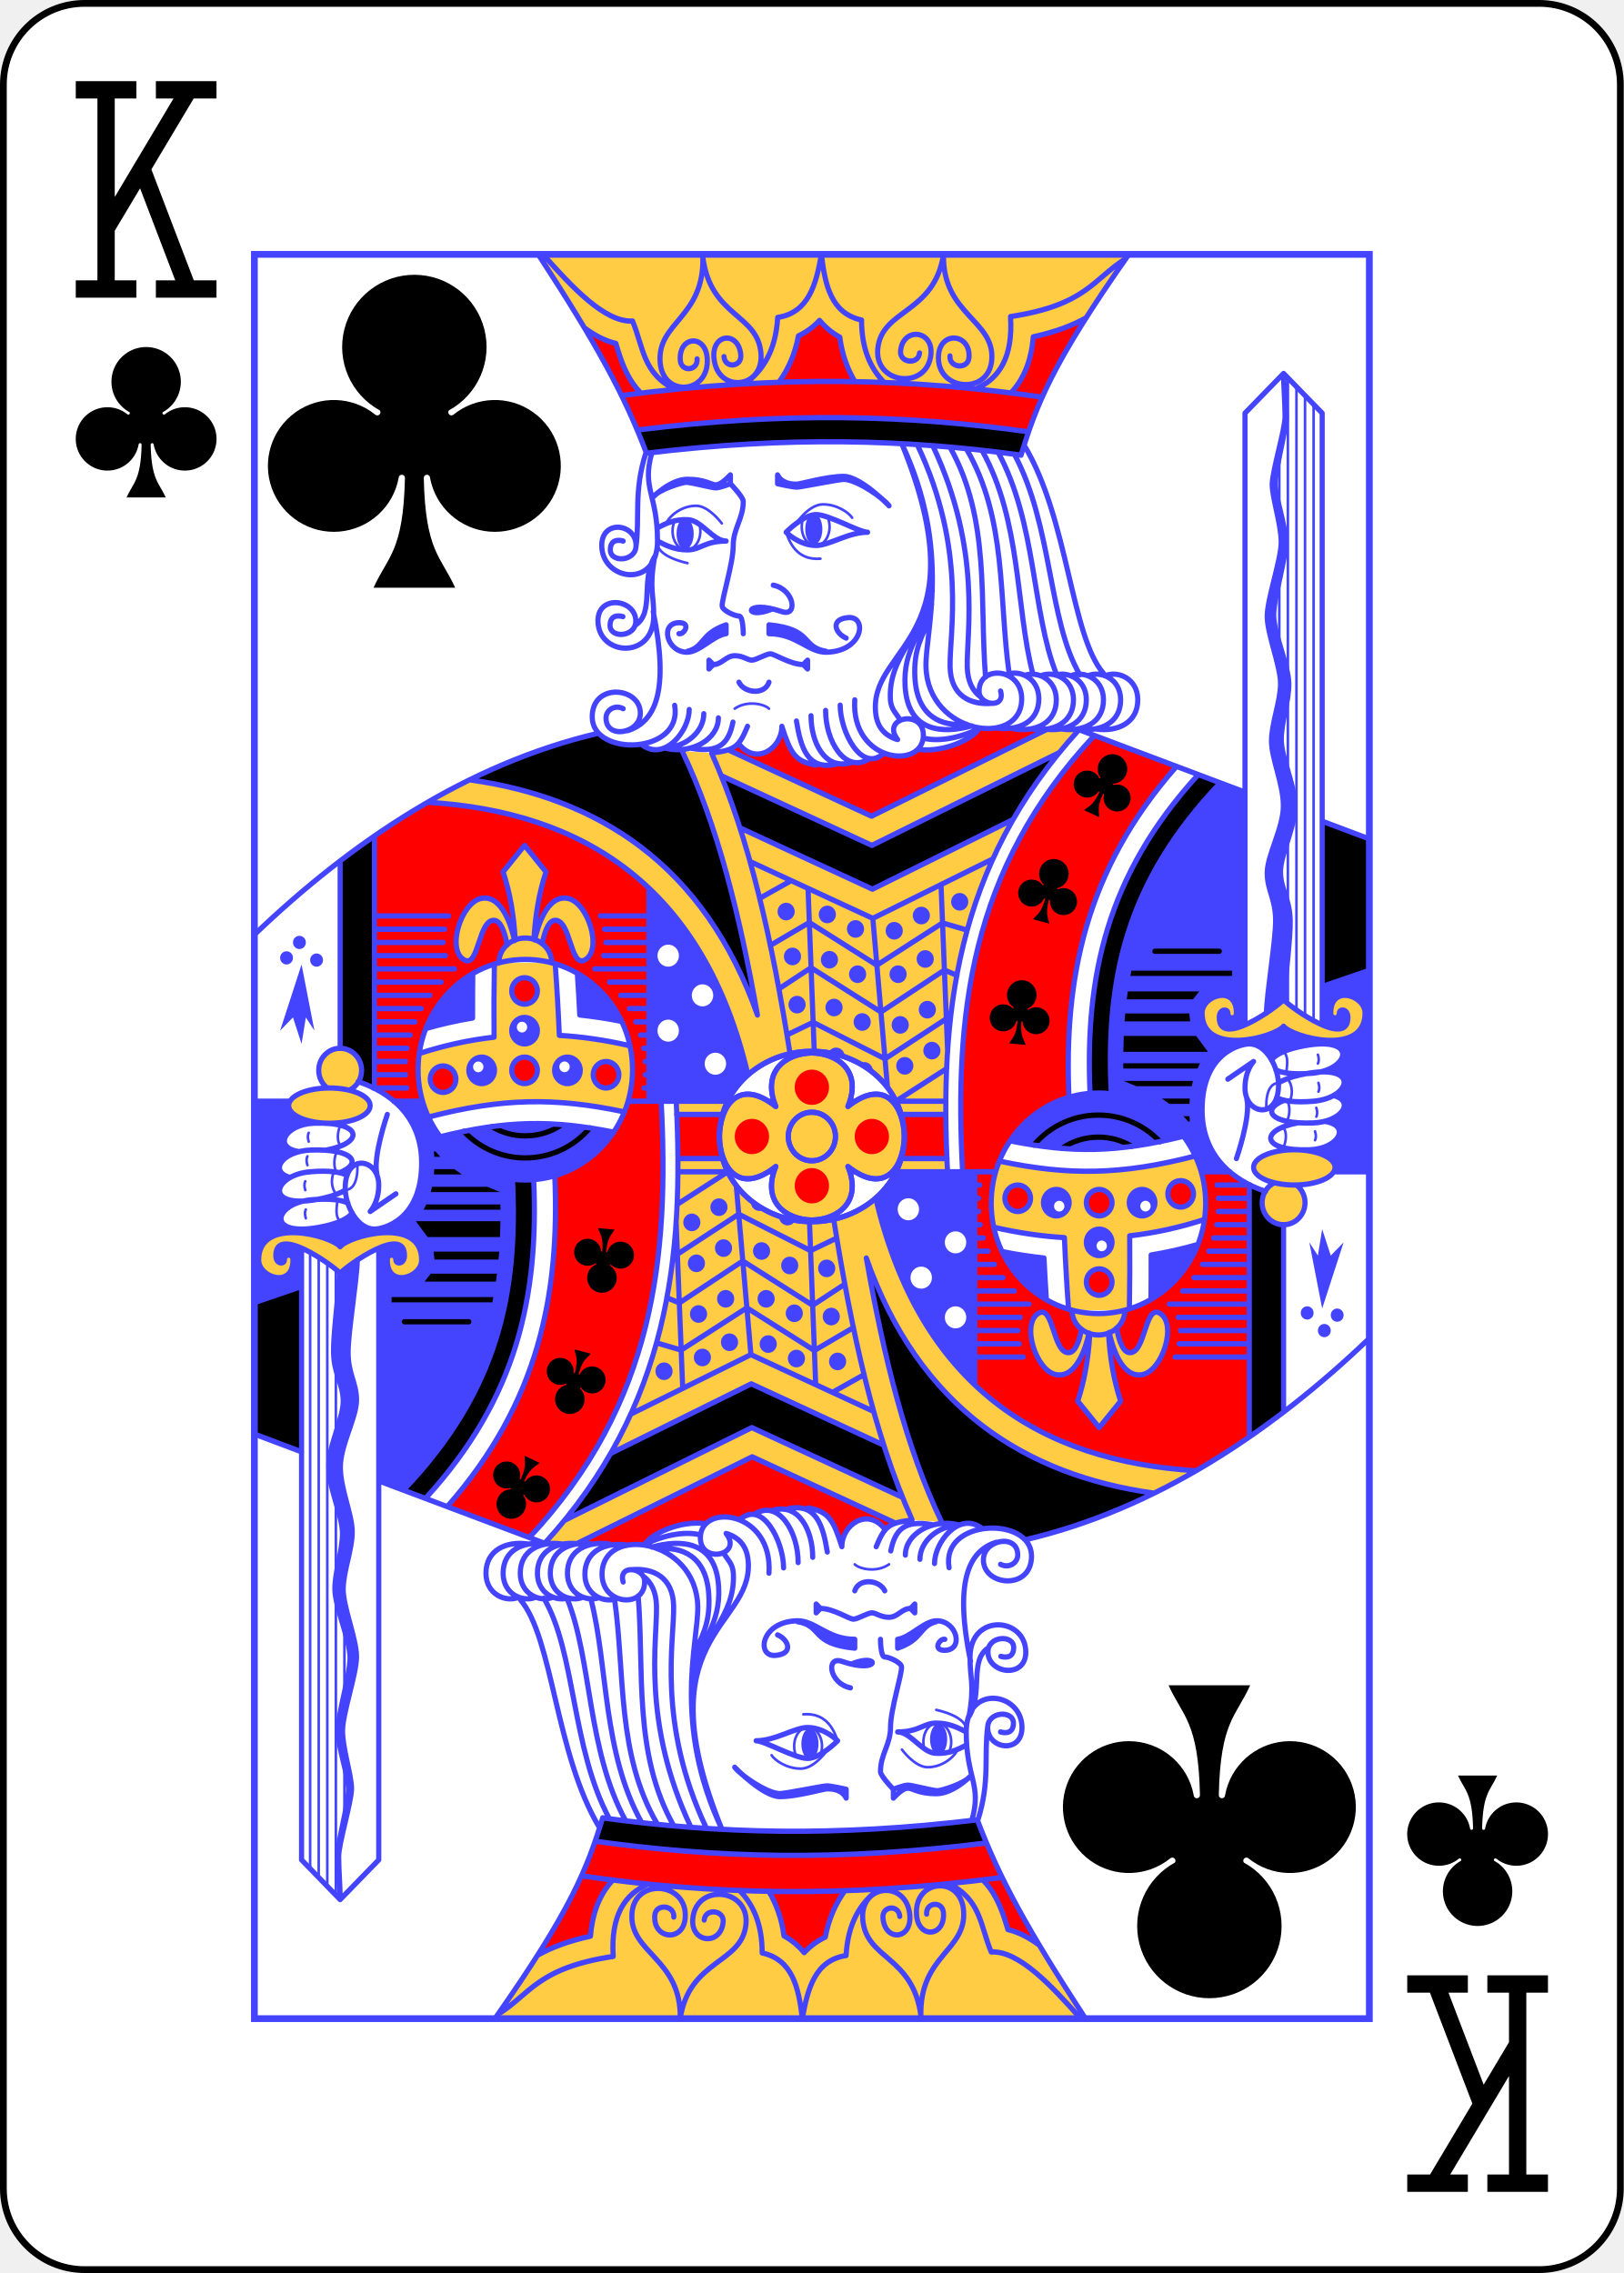
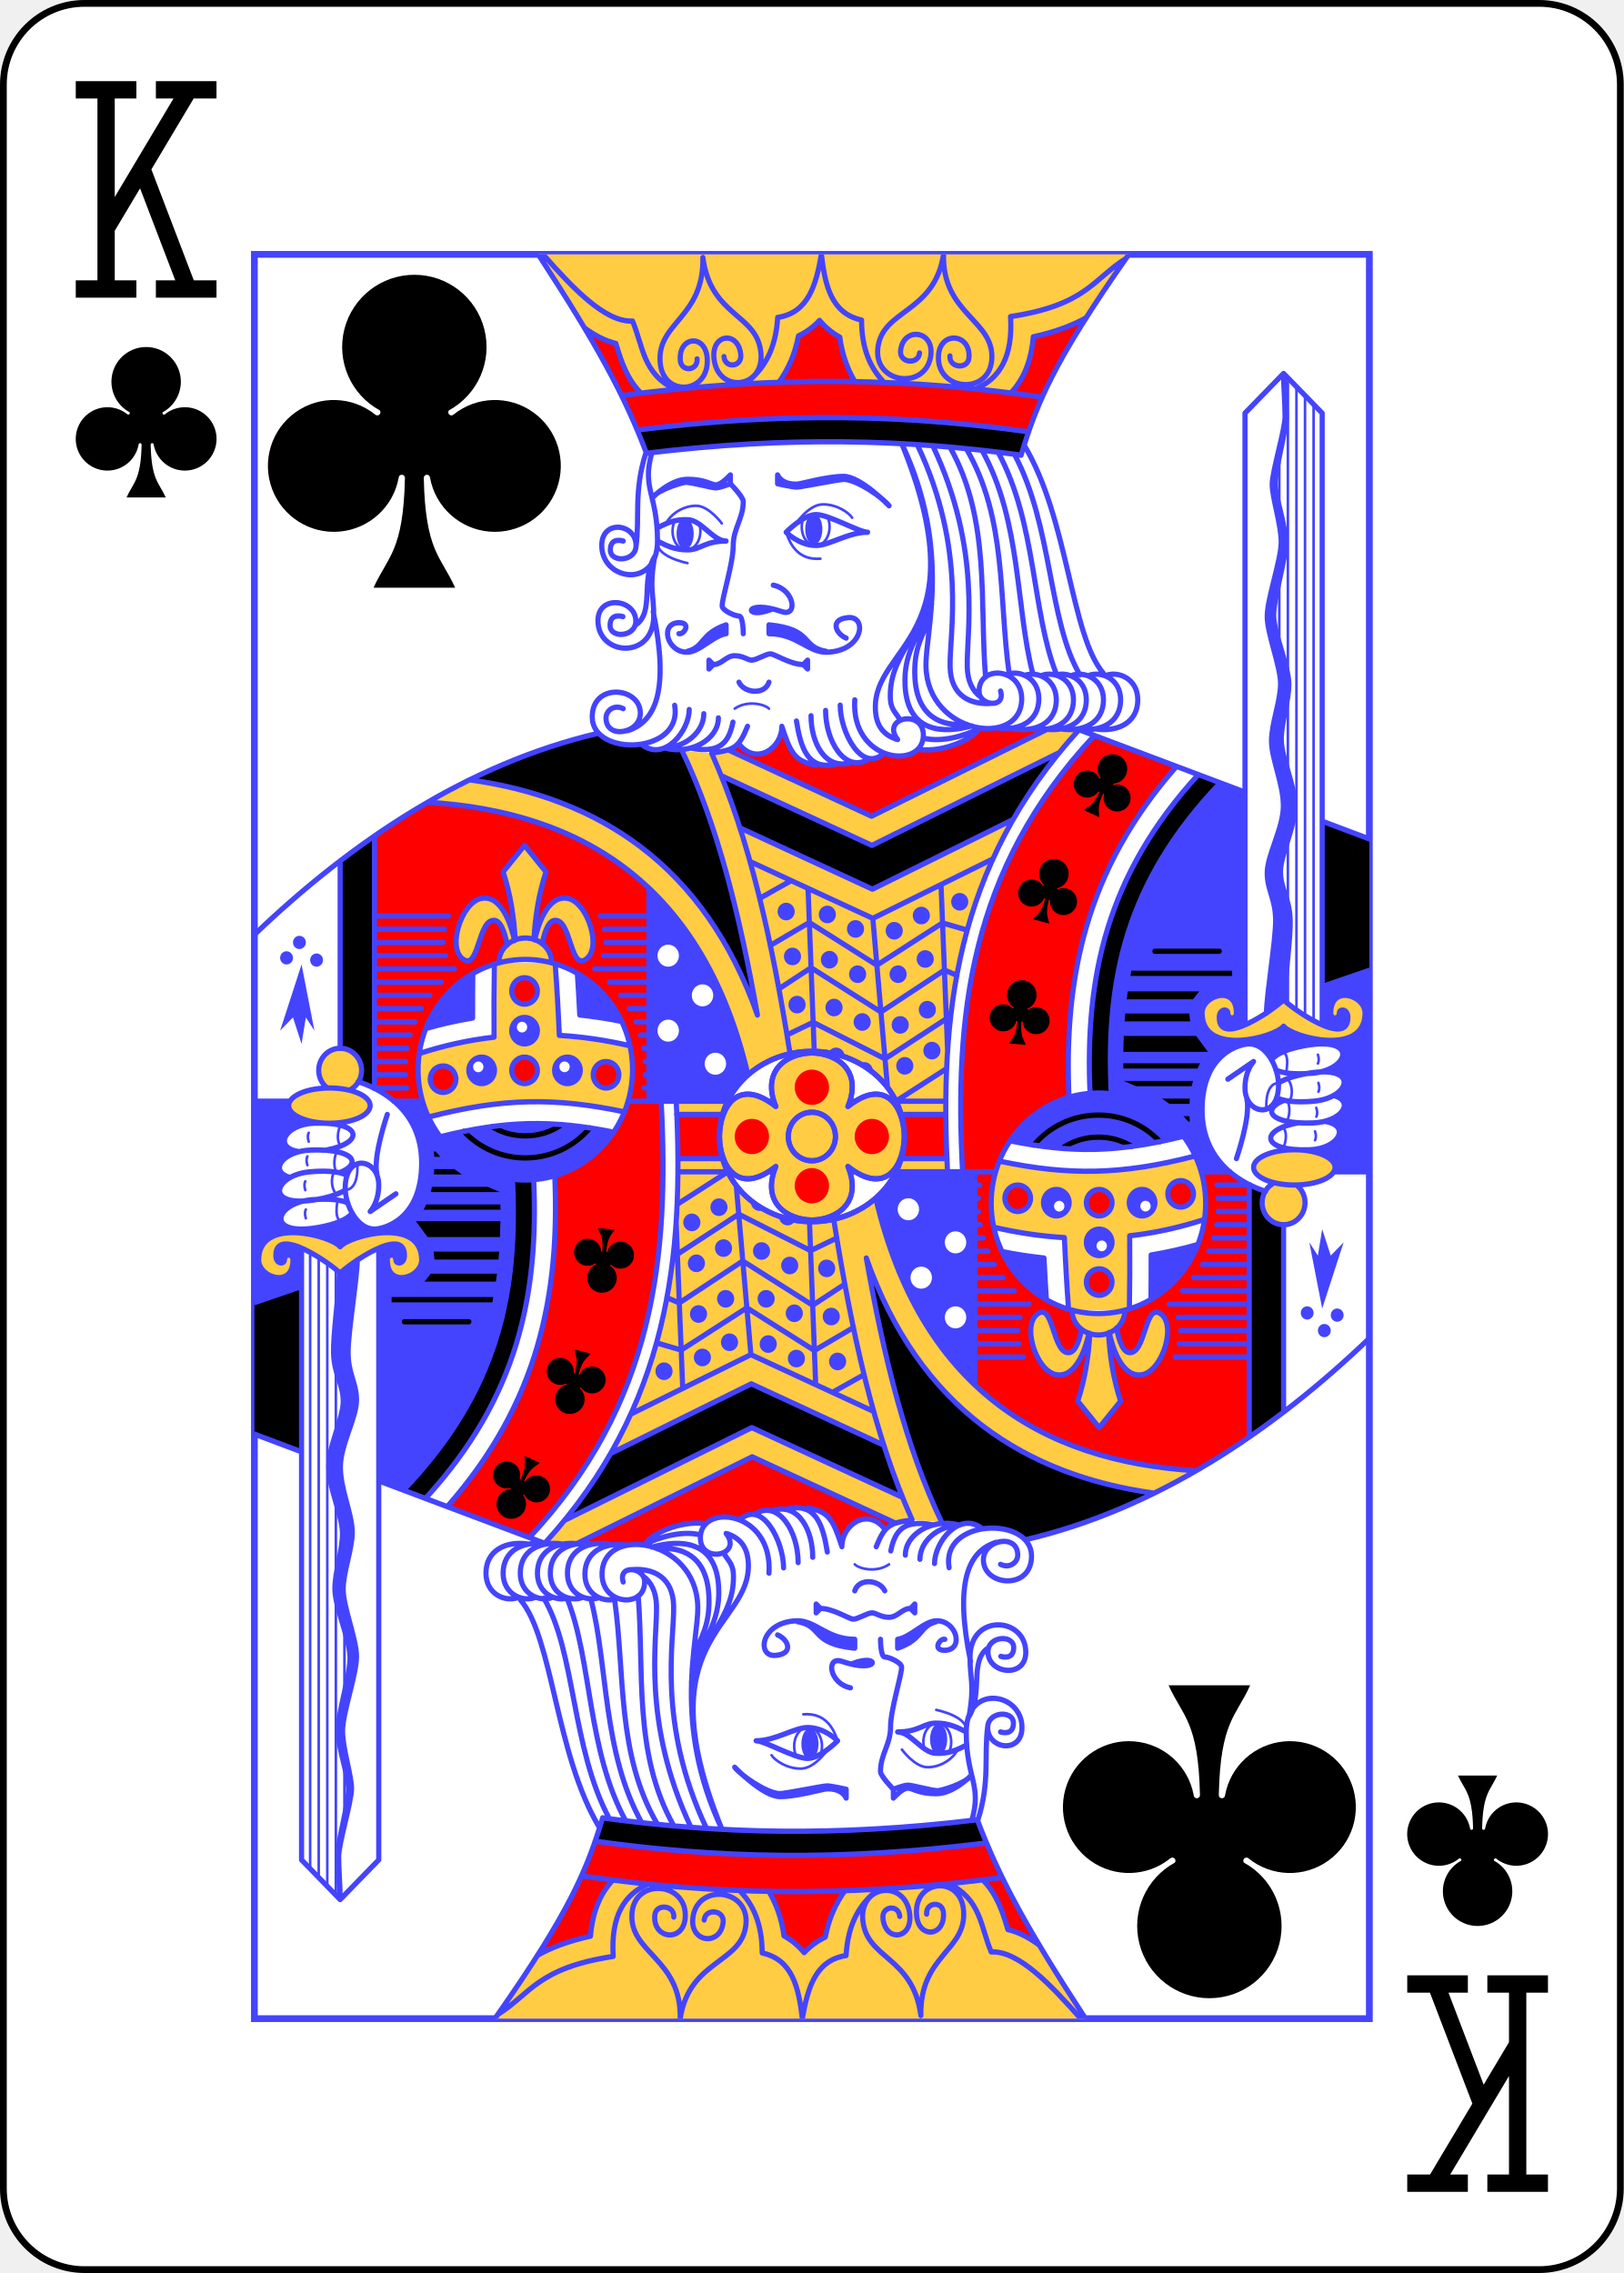
- <svg xmlns="http://www.w3.org/2000/svg" xmlns:xlink="http://www.w3.org/1999/xlink" class="card" face="KC" height="3.5in" preserveAspectRatio="none" viewBox="-120 -168 240 336" width="2.5in">
+ <svg xmlns="http://www.w3.org/2000/svg" xmlns:xlink="http://www.w3.org/1999/xlink" class="card king" face="KC" height="3.5in" preserveAspectRatio="none" viewBox="-120 -168 240 336" width="2.5in">
  <defs>
+     <symbol id="SCK" viewBox="-600 -600 1200 1200" preserveAspectRatio="xMinYMid">
+       <path d="M30 150C35 385 85 400 130 500L-130 500C-85 400 -35 385 -30 150A10 10 0 0 0 -50 150A210 210 0 1 1 -124 -51A10 10 0 0 0 -110 -65A230 230 0 1 1 110 -65A10 10 0 0 0 124 -51A210 210 0 1 1 50 150A10 10 0 0 0 30 150Z" fill="black" />
+     </symbol>
    <symbol id="VCK" viewBox="-500 -500 1000 1000" preserveAspectRatio="xMinYMid">
      <path d="M-285 -460L-85 -460M-185 -460L-185 460M-285 460L-85 460M85 -460L285 -460M185 -440L-170 155M85 460L285 460M185 440L-10 -70" stroke="black" stroke-width="80" stroke-linecap="square" stroke-miterlimit="1.5" fill="none" />
-     </symbol>
-     <symbol id="SCK" viewBox="-600 -600 1200 1200" preserveAspectRatio="xMinYMid">
-       <path d="M30 150C35 385 85 400 130 500L-130 500C-85 400 -35 385 -30 150A10 10 0 0 0 -50 150A210 210 0 1 1 -124 -51A10 10 0 0 0 -110 -65A230 230 0 1 1 110 -65A10 10 0 0 0 124 -51A210 210 0 1 1 50 150A10 10 0 0 0 30 150Z" fill="black" />
    </symbol>
    <symbol id="CK6" preserveAspectRatio="none" viewBox="0 0 1300 2000">
      <path stroke="#44F" stroke-linecap="round" stroke-linejoin="round" stroke-width="3" fill="none" d="M1205,585.225V501.004M1205,664.064V585.225M1205,736.068V664.064M1205,476.729V140M1235,868.537V170M1225,862.945V160M1215,856.566V150M1205,849.232V796.725M1195,230.035V218.912M1195,285.711V230.035M1195,370.186l10e-5,-27.113M1195,440.066V370.186M1200.558,904.105c3.887,4.861 4.604,9.572 2.486,23.824M1205,935c3.887,4.861 6.708,14.032 2.537,24.384M1203.41,958.186c3.887,4.861 4.655,15.264 0.895,23.768M1199.847,989.828c3.887,4.861 3.629,14.443 0.074,22.537M1240,907.258c1.276,3.844 1.458,7.25 0,10M1240.616,939.218c1.276,3.844 1.458,7.25 0,10M1238.152,967.503c1.276,3.844 1.458,7.25 0,10M1236.642,994.179c1.276,3.844 1.458,7.25 0,10M1193.849,939.442C1177.135,940 1180,970 1180,970M480,305c5,-10 19.189,-20 35,-20 15,0 30,20 30,20M630,307.109c0,0 15.591,-23.505 32.587,-23.701 16.869,-0.194 30.733,9.623 34.403,15.199M620,315c5,15 14.811,31.867 40,30M470,325c-3.264,17.638 35,25 35,25M518.899,305.825c0.711,2.408 1.101,5.027 1.101,7.767 0,11.823 -7.264,21.408 -16.225,21.408 -8.961,0 -16.225,-9.585 -16.225,-21.408 0,-4.157 0.898,-8.038 2.453,-11.323M668.26,297.641c1.512,3.253 2.383,7.08 2.383,11.175 0,11.823 -7.264,21.408 -16.225,21.408 -8.961,0 -16.225,-9.585 -16.225,-21.408 0,-3.679 0.703,-7.142 1.943,-10.166M560,515c15,-10 35,-5 40,0" />
      <use xlink:href="#SCK" height="90" width="90" transform="translate(893,859)scale(1,0.972)rotate(5)translate(-45,-45)" />
      <use xlink:href="#SCK" height="90" width="90" transform="translate(927,721)scale(1,0.972)rotate(15)translate(-45,-45)" />
      <use xlink:href="#SCK" height="90" width="90" transform="translate(992,601)scale(1,0.972)rotate(25)translate(-45,-45)" />
    </symbol>
    <symbol id="CK5" preserveAspectRatio="none" viewBox="0 0 1300 2000">
      <path stroke="#44F" stroke-linecap="round" stroke-linejoin="round" stroke-width="6" fill="none" d="M522.899,3.48c9.297,67.907 63.934,63.432 67.753,108.843 3.441,40.921 -51.645,45.49 -54.872,4.551 -2.181,-27.669 29.204,-29.893 31.355,-2.601 1.075,13.646 -18.522,15.272 -19.597,1.625M522.899,3.48C524.357,72.037 469.728,76.624 473.07,122.076c3.011,40.956 58.098,36.388 54.872,-4.551 -2.181,-27.669 -33.506,-24.692 -31.355,2.601 1.075,13.646 20.673,12.021 19.597,-1.625M803.52,0.008c-1.617,68.432 60.021,74.375 56.2,119.751 -3.446,40.92 -65.701,35.012 -62.012,-5.886 2.493,-27.641 37.895,-23.902 35.436,3.364 -1.229,13.633 -23.377,11.53 -22.147,-2.102M803.499,0.01C792.848,67.581 731.196,61.822 726.837,107.146c-3.931,40.874 58.324,46.784 62.012,5.886 2.493,-27.641 -32.977,-30.629 -35.436,-3.364 -1.229,13.633 20.918,15.735 22.147,2.102M881.76,157.364c1.162,-1.191 2.297,-2.424 3.404,-3.7 13.508,-15.578 21.043,-36.194 22.979,-60.173C934.565,87.882 954.374,80.312 970,71.807M840.764,152.609C868.581,141.054 884.669,116.444 881.616,70.528 970.038,57.493 977.856,28.05 1016.116,4.804M384.638,83.186c11.354,8.151 23.456,14.705 36.844,17.809 3.267,10.612 6.91,23.055 14.428,36.765 3.727,6.796 8.659,13.439 14.821,19.612M490.657,153.044C452.771,135.41 453.483,104.497 440.895,75.58 408.942,77.337 370.459,37.367 336.36,-0.2M611.364,145.179c10.925,-14.516 19.051,-32.222 22.987,-52.756 9.534,-4.369 17.877,-10.464 24.628,-17.581 6.334,7.509 14.316,14.094 23.585,19.026 2.55,19.152 8.806,36.11 17.69,50.523M661.111,-4.759348e-7C654.888,34.596 646.015,66.138 610.121,71.521 608.01,108.173 593.554,131.478 571.811,146.878M734.47,145.372C718.002,129.079 707.963,106.586 707.944,74.453 672.417,66.93 665.355,34.91 661.111,-4.759348e-7c0,0 0,0 0,0M1019.418,0.214C930.312,123.368 911.818,170.701 893.877,227.738M331.331,0.603C399.557,102.391 431.379,159.184 457.191,225.525M446.332,199.147c173.564,-21.015 316.127,-17.023 456.431,1.998M457.051,225.432c165.82,-19.487 302.234,-15.745 436.89,2.144M428.129,160.035c187.255,-23.821 340.462,-19.284 490.611,1.877M-0.065,771.262C113.128,665.907 248.106,577.56 401.371,542.796M1155,609.634 959.395,538.071M1300,662.683l-55,-20.122M924.371,538.304 719.572,636.91 552.273,561.626M544.177,590.88 720,670 938.568,564.763M566.03,650.06l154.613,69.575 163.991,-78.958M577.896,688.297l143.174,64.427 140.143,-67.476M647.054,757.407l78.748,48.387 76.561,-47.889M649.065,808.666l81.47,50.197 74.01,-47.519M651.494,870.604l83.774,41.328 71.531,-45.383M800.589,714.438l7.728,189.336M625.965,709.928l-36.854,20.102M647.055,757.407l-45.62,26.06M649.065,808.666l-37.577,23.997M651.494,870.604 620.961,884.876M802.363,757.904l28.806,8.172M806.798,866.548l4.647,2.216M804.545,811.344l14.644,6.01M605.783,960 599.283,960M700.717,960l-6.5,-10e-6M460,960 460,718.461M440.885,924.274a125,125 0 0 1 -125,125 125,125 0 0 1 -125,-125 125,125 0 0 1 125,-125 125,125 0 0 1 125,125v0M961.508,538.871C815.969,693.799 799.004,865.22 808.188,1039.996M825.704,1039.985C816.305,864.718 832.722,697.903 979.428,545.419M949.775,955.531C943.889,822.19 968.125,698.475 1075.097,580.488M999.086,951.68C992.442,822.224 1015.816,711.505 1126.139,599.147M974.32,951.086C968.491,820.681 992.685,704.047 1100.521,589.751M677.5,1000A27.5,27.5 0 0 1 650,1027.5 27.5,27.5 0 0 1 622.5,1000 27.5,27.5 0 0 1 650,972.5 27.5,27.5 0 0 1 677.5,1000v0M692.055,965.938C709.004,925.848 680.221,905.826 650,905.238c-30.221,0.587 -59.004,20.61 -42.055,60.699 -45,-34.547 -65.377,2.234 -65.636,34.062 0.259,31.828 20.636,68.61 65.636,34.062 -16.95,40.089 11.834,60.112 42.055,60.699 30.221,-0.587 59.004,-20.61 42.055,-60.699 45,34.547 65.377,-2.234 65.636,-34.062 -0.259,-31.828 -20.636,-68.61 -65.636,-34.062v0M498.674,562.882c41.321,84.043 67.265,185.872 87.853,299.418C556.316,778.594 509.835,715.502 450.533,671.752 393.438,629.63 325.648,605.784 251.28,595.714M196.201,960H162.654M140,659.363V940M100,687.779V900M1214.918,1054.939A25,25 0 0 1 1225,1075v0a25,25 0 0 1 -25,25 25,25 0 0 1 -25,-25 25,25 0 0 1 14.281,-22.585M1179.074,1062.185C1156.123,1055.045 1105,1032.163 1105,970c0,-65 45,-75 55,-75 20,0 34.105,26.642 34.105,46.642 0,40 -39.105,33.772 -39.105,3.358 0,-20 10,-30 10,-30l-30,20M1260,1035a47.5,20 0 0 1 -47.5,20 47.5,20 0 0 1 -47.5,-20 47.5,20 0 0 1 47.5,-20 47.5,20 0 0 1 47.5,20v0M1193.849,939.442C1199.452,935.884 1208.185,932.532 1220,930v0c70,-15 59.845,26.263 15,30 -21.683,1.807 -36.039,-0.242 -43.223,-4.09M1258.165,953.489c25.294,6.414 10.023,30.033 -24.041,31.153 -50.432,1.659 -60.461,-15.413 -33.333,-25.699M1247.535,982.835c31.398,4.087 17.286,31.032 -17.147,32.231 -56.677,1.973 -59.351,-22.549 -13.184,-30.637M1185.958,913.445c3.48,-5.511 14.34,-11.303 32.413,-15.176v0c70,-15 59.845,26.263 15,30 -20.954,1.746 -35.065,-0.109 -42.474,-3.708M1157.097,957.322C1162.097,977.322 1145,1025 1145,1025M1155,873.428V180l45,-45 45,45v693.428M1105,860c0,-20 40,-32.707 40,0 0,7.453 -10,7.533 -10,0 0,-5 -9.929,-5.124 -10,5 -0.247,34.999 65,-10 75,-20 10,10 75.247,54.999 75,20 -0.071,-10.124 -10,-10 -10,-5 0,7.533 -10,7.453 -10,0 0,-32.707 40,-20 40,0 0,50 -85,27.6 -95,15 -10,12.6 -95,35 -95,-15v0M1200.408,845.624c1.908,-27.812 7.833,-71.455 7.302,-90.895 -0.682,-24.991 -10.74,-33.899 -11.286,-53.891 -0.546,-19.993 17.447,-51.39 16.765,-76.381 -0.682,-24.991 -15.3,-53.223 -15.846,-73.216 -0.546,-19.993 9.326,-45.271 8.781,-65.264 -0.546,-19.993 -17.089,-55.86 -17.634,-75.853 -0.546,-19.993 14.55,-64.526 14.005,-84.519 -0.546,-19.993 -11.856,-50.106 -12.265,-65.1 -0.409,-14.994 13.301,-62.439 12.892,-77.433C1202.711,168.078 1200.447,149.679 1200,135c-0.037,15.315 1.716,33.768 1.716,48.768 0,15 -15,62.053 -15,77.053 0,15 10.484,45.411 10.484,65.411 0,20 -16.305,64.105 -16.305,84.105 0,20 15.558,56.305 15.558,76.305 0,20 -10.558,45 -10.558,65 0,20 13.842,48.621 13.842,73.621 0,25 -18.842,55.895 -18.842,75.895 0,20 9.811,29.179 9.811,54.179 0,23.257 -10.174,80.862 -10.747,104.862M203.405,977.834c85.591,-21.582 147.294,-22.233 227.62,-5.818M279.805,804.715c-0.507,27.74 -0.591,55.303 -0.357,82.688 -30.264,3.329 -59.225,9.709 -87.14,18.529M350.728,804.292c2.057,26.958 3.642,53.992 4.812,81.079 26.316,1.508 53.676,5.313 82.16,11.718M217.225,1000.164c76.071,-18.433 129.859,-19.104 201.299,-5.165M254.644,815.468c-0.216,16.81 -0.265,33.535 -0.23,50.209 -18.617,2.97 -36.774,6.973 -54.477,11.922M428.173,869.543c-16.592,-3.257 -32.855,-5.668 -48.802,-7.302 -0.814,-15.765 -1.727,-31.52 -2.813,-47.256M330,880a15,15 0 0 1 -15,15 15,15 0 0 1 -15,-15 15,15 0 0 1 15,-15 15,15 0 0 1 15,15v0M330,835a15,15 0 0 1 -15,15 15,15 0 0 1 -15,-15 15,15 0 0 1 15,-15 15,15 0 0 1 15,15v0M330,925a15,15 0 0 1 -15,15 15,15 0 0 1 -15,-15 15,15 0 0 1 15,-15 15,15 0 0 1 15,15v0M280,925a15,15 0 0 1 -15,15 15,15 0 0 1 -15,-15 15,15 0 0 1 15,-15 15,15 0 0 1 15,15v0M235,935a15,15 0 0 1 -15,15 15,15 0 0 1 -15,-15 15,15 0 0 1 15,-15 15,15 0 0 1 15,15v0M380,925a15,15 0 0 1 -15,15 15,15 0 0 1 -15,-15 15,15 0 0 1 15,-15 15,15 0 0 1 15,15v0M425,930a15,15 0 0 1 -15,15 15,15 0 0 1 -15,-15 15,15 0 0 1 15,-15 15,15 0 0 1 15,15v0M285.242,803.2a30.653,27.5 0 0 1 -0.01,-0.7 30.653,27.5 0 0 1 30.653,-27.5 30.653,27.5 0 0 1 30.653,27.5v0a30.653,27.5 0 0 1 -0.011,0.741M303.336,777.964C300.167,763.716 289.4,725.933 265,730c-23.937,3.989 -41.639,59.017 -20,70 16.945,8.601 16.09,-46.873 35,-45 9.353,0.926 13.581,21.494 14.691,28.027M304.095,777.143c4.4e-4,0.008 8.8e-4,0.016 10e-4,0.024M325.938,776.554C327.446,750.406 331.614,724.785 340,700l-25,-30 -25,30c8.449,24.971 12.617,50.791 14.095,77.143M325.937,776.57c3e-4,-0.005 6.1e-4,-0.011 9.1e-4,-0.016M335.565,781.59C336.989,773.911 341.253,755.866 350,755c18.91,-1.873 18.055,53.601 35,45 21.639,-10.983 3.937,-66.011 -20,-70 -24.002,-4 -34.812,32.494 -38.175,47.247M177.596,945l-38.541,10e-6M176.176,930 140,930M176.207,915 140,915M178.039,900 140,900M181.582,885l-41.582,10e-6M187.125,870 140,870M194.607,855l-54.607,-2e-5M204.609,840 140,840M217.781,825l-77.781,2e-5M233.264,810l-93.264,-3e-5M222.865,795 140,795M220.217,780l-80.217,2e-5M221.762,765 140,765M226.447,750H140M460,945h-5.826M460,930h-4.406M460,915h-4.436M460,900h-6.271M460,885h-9.812M460,870H444.662M460,855H437.189M460,840h-32.812M460,825l-46.006,10e-6M460,810l-63.174,-10e-6M460,795H407.115M460,780H409.783M460,765H408.238M460,750H403.553M1300,1040h-41.57M1245,830l55,-18.333M865.539,536.833c25.59,3.759 49.271,-7.043 49.106,-33.284 -0.151,-23.912 -23.268,-33.143 -37.899,-27.026M885.893,538.011c25.59,3.759 49.271,-7.043 49.106,-33.284 -0.146,-23.15 -21.819,-32.541 -36.477,-27.564M905.893,538.011c25.59,3.759 49.271,-7.043 49.106,-33.284 -0.151,-23.912 -23.268,-33.143 -37.899,-27.026M920.893,538.011c25.59,3.759 49.271,-7.043 49.106,-33.284 -0.144,-22.841 -21.244,-32.288 -35.886,-27.755M940.893,538.011c25.59,3.759 49.271,-7.043 49.106,-33.284 -0.151,-23.912 -23.268,-33.143 -37.899,-27.026M960.893,538.011c25.59,3.759 49.271,-7.043 49.106,-33.284 -0.151,-23.912 -23.268,-33.143 -37.899,-27.026M980.893,538.011c25.59,3.759 49.271,-7.043 49.106,-33.284 -0.151,-23.912 -23.268,-33.143 -37.899,-27.026M754.939,214.828c58.346,120.263 27.109,213.533 28.095,252.466C785,545 895,560 894.644,503.549 894.424,468.549 845,465 845,495c-0.589,16.604 31.333,20.568 25,0M772.98,215.893c58.234,119.781 37.199,213.163 38.182,251.981 0.82,32.388 23.432,43.343 49.503,41.019M791.001,216.953c57.746,119.272 39.18,212.217 40.16,250.92 0.414,16.365 6.392,27.258 15.569,33.731M811.034,218.617c47.441,81.937 34.363,176.107 41.472,260.645M830.075,220.354C877.756,299.707 867.694,390.717 880.005,475M848.35,222.124c45.916,80.088 39.247,178.279 59.153,252.778M867.13,224.324c44.889,80.253 39.318,181.402 67.873,251.109M886.073,226.539c44.622,81.12 39.369,189.049 76.428,250.118M897.635,216.501C949.209,300.14 951.802,432.027 990,475M774.524,561.152C804.212,565.214 839.251,548.55 845,537.053M755,215C846.368,433.509 720.994,442.801 724.062,515.888 724.908,536.029 735,545 748.285,549.575M779.956,548.381c21.553,5.252 48.56,-2.6 66.067,-11.301M790.445,381.673c-9.302,47.959 -51.778,73.173 -48.878,123.24 0.654,11.282 7.62,16.121 11.394,23.114M789.697,396.481c-10.502,31.11 -33.464,50.383 -31.002,92.875 3.099,53.494 45.332,53.94 77.633,45.163M788.25,411.562c-8.795,19.553 -20.033,35.141 -18.103,68.44 2.595,44.789 31.606,55.442 59.938,52.572M700,505c-4.579,71.226 80,80 80,40 0,-30 -50,-20 -30,5M683,511c0,30 24.833,77.835 51.129,54.581M666,517c0,35 22.575,70.896 49.356,55.678M649,523c0,30 16,62 46.421,53.226M632,529c5,30 13,56 45.453,49.033M615,535c10,30 15,40 39.615,43.97M575,535c-10,23.797 -15.385,26.851 -40,30M558,530.241C553,554.038 542.453,565.526 510,560M541,525.481C541,549.278 510.421,566.959 480,560M507,515.962c0,23.797 -28.117,58.868 -54.413,40.421M490,511.203C500,566.729 395,570 393.916,525.213 392.943,484.997 450,490 450,520c0,23.643 -40.818,30.224 -40,5 0.266,-8.218 10,-15 20,-10M565,555c20,25 50,5 50,-20M524,520.722c0,20.171 -20.534,37.883 -45.319,38.573M463.466,224.87C451.463,265.442 470,272.05 470,325c0,55 -65,45 -65,5 0,-30 40,-25 40,0 0,18.405 -30,20 -30,5 0,-15 15,-10 15,-10M456.513,224.828c-14.602,44.608 -6.856,72.643 -11.642,107.215M429.684,410.692c0,0 -15,-5 -15,10 0,15 30,13.405 30,-5 0,-25 -44.105,-30.411 -44.105,-0.411 0,40 64.421,44.718 65,-5C465.877,384.618 460,380 466.736,342.638 450,370 466.9,406.048 444.105,420.411M465,405c18.917,89.457 2.83,125.099 -30,135M465,275c0,0 20,-20 40,-20 20,0 27.543,6.061 32.537,6.305C543.061,261.576 550,255 555,250v10c0,0 -12.053,4.663 -17.053,4.663 -5,0 -26.044,-5.808 -34.179,-6.305C499.795,258.115 471.543,266.395 465,275M740,285c0,0 -32.906,-33.284 -52.906,-33.284 -20,0 -49.3,8.524 -54.294,8.768C627.276,260.755 615,260 610,250v10c0,0 17.389,3.842 22.389,3.842 5,0 50.166,-9.234 55.936,-8.768C704.21,256.356 733.457,276.395 740,285M555,260c0,0 15,15 15,20 0,20 -11.716,30.411 -11.716,50.411 0,20 -13.284,59.589 -12.874,68.284C545.646,403.689 560,410 565,410c5,0 5,20 5,20M605,375c25,5 28.974,36.325 10,30 -45,-15 -45,10 -12.537,-2.463M530,460v10l5,-5 -5,-5v0M645,460v10l-5,-5 5,-5v0M535,465c10,0 15,-10 25,-10 10,0 15,5 20,5 5,0 16.568,-7.126 21.568,-7.126C606.568,452.874 625,465 640,465M565,485c5.861,12.36 30,15 35,0M470,310c10,-5 20,-10 35.747,-9.179C521.537,301.644 535,325 550,325c-25,0 -30,10 -45,10 -15,0 -25,-5 -35,-10M620,315c0,0 20,-20 35,-20 15,0 50,20 60,20 -22.347,-0.051 -44.764,15 -60,15 -20,0 -35,-15 -35,-15M495,430c5.819,1.439 15,-12.658 0,-12.446 -22.653,0.321 -14.297,33.469 9.464,33.432C519.068,450.963 535,432.099 550,430v-10c-30,10 -25,25 -45,30M690,435c-12.381,-5 -19.673,-21.471 2.428,-23.217C715,410 710,450 667.297,450.986 645.72,451.484 632.317,430 600,430v-10c52.098,5 36.947,25 66.505,30M757.847,1000A107.847,96.548 0 0 1 650,1096.548 107.847,96.548 0 0 1 542.153,1000 107.847,96.548 0 0 1 650,903.452 107.847,96.548 0 0 1 757.847,1000v0M533.149,565.48c44.801,97.376 70.461,213.438 91.431,340.761M721.07,752.725 738.183,944.621M645.539,718.736l7.249,184.842M551.963,960 435.613,960M806.262,960 748.01,960M748.007,959.995l59.21,-37.006M201.986,621.105c182.606,10.658 322.191,96.312 373.563,309.079M754.227,975h51.22M492.499,975h52.346" />
    </symbol>
    <symbol id="CK4" preserveAspectRatio="none" viewBox="0 0 1300 2000">
      <path fill="black" d="M672.932,185.051c-70.695,-0.111 -145.242,4.245 -226.6,14.096l10.719,26.285c165.82,-19.487 302.234,-15.744 436.891,2.145l8.82,-26.432C828.225,191.039 753.053,185.177 672.932,185.051ZM401.371,542.795c-51.871,11.766 -101.648,29.669 -149.643,52.605 73.92,10.384 141.71,34.23 198.805,76.352 59.302,43.75 105.782,106.842 135.994,190.549C565.939,748.755 539.995,646.926 498.674,562.883L425,555ZM938.568,564.764 720,670 544.178,590.879l21.852,59.182 154.613,69.574 163.99,-78.959zm161.953,24.988C992.685,704.048 968.491,820.681 974.32,951.086l24.766,0.594C992.443,822.223 1015.815,711.504 1126.139,599.146ZM1245,642.299v187.727l55,-18.357V662.613ZM139.914,659.406c-13.638,9.143 -39.99,28.348 -39.99,28.348L100,900c13.807,0 25,11.193 25,25 0,4.939 -1.431,9.543 -4.184,13.057 5.064,1.281 12.006,3.796 19.5,7.492L140,940ZM1050,787c-4.057,-0.057 -4.057,6.057 0,6h75c4.057,0.057 4.057,-6.057 0,-6zm-27.457,25 -1.141,6H1140v-6zm-4.174,23.5 -1.242,9h77.267l7.236,-9zm-2.996,25 -0.814,9h76.51l-1.035,-9zm-1.726,25.5 -0.492,18h98.631l-13.719,-18zm-0.602,31 0.133,6h86.402l3.066,-6zm0.447,20 14.803,6h64.621l1.395,-6zm44.559,20 8.865,6h23.383l0.357,-6zm25.17,20 5.519,6h2.035l-0.543,-6zm-725.148,6.648a3,3 0 0 0 -1.604,0.529c-11.457,7.663 -25.357,12.096 -40.584,12.096 -13.727,0 -26.375,-3.605 -37.129,-9.928a3,3 0 1 0 -3.041,5.172c11.669,6.861 25.391,10.756 40.17,10.756 16.394,0 31.485,-4.793 43.92,-13.109a3,3 0 0 0 -1.732,-5.516zm33.119,3.672a3,3 0 0 0 -2.297,1.055c-17.731,20.208 -43.762,32.898 -73.01,32.898 -27.389,0 -51.952,-11.127 -69.527,-29.137a3,3 0 1 0 -4.295,4.189c18.666,19.127 44.806,30.947 73.822,30.947 30.986,0 58.688,-13.479 77.52,-34.941a3,3 0 0 0 -2.213,-5.012z" />
    </symbol>
    <symbol id="CK3" preserveAspectRatio="none" viewBox="0 0 1300 2000">
      <path fill="#44F" d="M1200,135c-0.037,15.315 1.717,33.768 1.717,48.768 0,15 -15,62.053 -15,77.053 0,15 10.484,45.412 10.484,65.412 0,20 -16.307,64.104 -16.307,84.104 0,20 15.559,56.307 15.559,76.307 0,20 -10.559,45 -10.559,65 0,20 13.842,48.621 13.842,73.621 0,25 -18.842,55.895 -18.842,75.895 0,20 9.812,29.178 9.812,54.178 0,23.257 -10.175,80.864 -10.748,104.863l20.449,-14.576c1.908,-27.812 7.832,-71.454 7.301,-90.895 -0.682,-24.991 -10.739,-33.898 -11.285,-53.891 -0.546,-19.993 17.448,-51.39 16.766,-76.381 -0.682,-24.991 -15.302,-53.224 -15.848,-73.217 -0.546,-19.993 9.327,-45.271 8.781,-65.264 -0.546,-19.993 -17.089,-55.859 -17.635,-75.852 -0.546,-19.993 14.552,-64.527 14.006,-84.52 -0.546,-19.993 -11.856,-50.105 -12.266,-65.1 -0.409,-14.994 13.302,-62.439 12.893,-77.434C1202.712,168.078 1200.447,149.679 1200,135ZM652.26,294.029a10,17.5 0 0 0 -10,17.5 10,17.5 0 0 0 10,17.5 10,17.5 0 0 0 10,-17.5 10,17.5 0 0 0 -10,-17.5zm-150.045,5.174a10,17.5 0 0 0 -10,17.5 10,17.5 0 0 0 10,17.5 10,17.5 0 0 0 10,-17.5 10,17.5 0 0 0 -10,-17.5zM550,420c-30,10 -25,25 -45,30l-0.535,0.986C519.068,450.964 535,432.099 550,430Zm50,0v10c32.317,0 45.721,21.485 67.297,20.986L666.506,450C636.948,445 652.098,425 600,420Zm526,179.061c-110.185,112.444 -133.558,223.164 -127.121,352.562 49.771,5.739 90.761,41.014 104.746,88.152l33.434,0.154C1119.776,1025.488 1105,1003.421 1105,970c0,-65 45,-75 55,-75 10.714,0 19.736,7.646 25.881,18.133 3.557,-5.198 14.418,-10.991 32.49,-14.863 66.707,-14.294 60.623,22.506 20.529,29.049 36.973,-3.507 38.855,15.323 19.521,26.08 21.321,5.563 13.378,23.555 -10.729,29.428 31.239,4.095 17.127,31.041 -17.062,32.982 17.353,3.768 29.369,10.889 29.369,19.191 0,1.834 -0.586,3.61 -1.627,5.148L1300,1040.029V662.668l-55,-20.164 -0.103,230.912c16.051,6.826 30.219,7.928 30.104,-8.416 -0.071,-10.124 -10,-10 -10,-5 0,7.533 -10,7.453 -10,0 0,-32.707 40,-20 40,0 0,50 -85,27.6 -95,15 -4.206,5.299 -21.68,12.325 -40.516,14.977 -0.269,0.038 -0.539,0.075 -0.809,0.111 -1.133,0.152 -2.269,0.292 -3.408,0.41C1130.54,893.06 1105,887.407 1105,860c0,-20 40,-32.707 40,0 0,7.453 -10,7.533 -10,0 0,-5 -9.929,-5.124 -10,5 -0.114,16.128 13.68,15.268 29.783,8.551L1155,609.209Zm112.9,328.258c-1.969,0.187 -4.011,0.42 -6.182,0.738 2.14,-0.166 4.202,-0.415 6.182,-0.738zM460.174,718.588 459.896,960 550.65,960.072 575.322,929.25C552.679,836.103 513.073,767.382 460.174,718.588Zm362.207,5.328a10,10 0 0 0 -10,10 10,10 0 0 0 10,10 10,10 0 0 0 10,-10 10,10 0 0 0 -10,-10zM620,735a10,10 0 0 0 -10,10 10,10 0 0 0 10,10 10,10 0 0 0 10,-10 10,10 0 0 0 -10,-10zm48.029,3.283a10,10 0 0 0 -10,10 10,10 0 0 0 10,10 10,10 0 0 0 10,-10 10,10 0 0 0 -10,-10zm109.605,1.232a10,10 0 0 0 -10,10 10,10 0 0 0 10,10 10,10 0 0 0 10,-10 10,10 0 0 0 -10,-10zm-76.764,15.189a10,10 0 0 0 -10,10 10,10 0 0 0 10,10 10,10 0 0 0 10,-10 10,10 0 0 0 -10,-10zm45.154,2.053a10,10 0 0 0 -10,10 10,10 0 0 0 10,10 10,10 0 0 0 10,-10 10,10 0 0 0 -10,-10zM52.5,772.5a7.5,7.5 0 0 0 -7.5,7.5 7.5,7.5 0 0 0 7.5,7.5 7.5,7.5 0 0 0 7.5,-7.5 7.5,7.5 0 0 0 -7.5,-7.5zm430,10c6.904,0 12.5,5.596 12.5,12.5 0,6.904 -5.596,12.5 -12.5,12.5 -6.904,0 -12.5,-5.596 -12.5,-12.5 0,-6.904 5.596,-12.5 12.5,-12.5zm144.889,3.402a10,10 0 0 0 -10,10 10,10 0 0 0 10,10 10,10 0 0 0 10,-10 10,10 0 0 0 -10,-10zm154.762,2.875a10,10 0 0 0 -10,10 10,10 0 0 0 10,10 10,10 0 0 0 10,-10 10,10 0 0 0 -10,-10zm-111.658,0.82a10,10 0 0 0 -10,10 10,10 0 0 0 10,10 10,10 0 0 0 10,-10 10,10 0 0 0 -10,-10zM37.5,790a7.5,7.5 0 0 0 -7.5,7.5 7.5,7.5 0 0 0 7.5,7.5 7.5,7.5 0 0 0 7.5,-7.5 7.5,7.5 0 0 0 -7.5,-7.5zm35,2.5A7.5,7.5 0 0 0 65,800 7.5,7.5 0 0 0 72.5,807.5 7.5,7.5 0 0 0 80,800 7.5,7.5 0 0 0 72.5,792.5ZM55,805l-25,75 15,-15 10,30 5,-30 10,15zm648.334,1.018a10,10 0 0 0 -10,10 10,10 0 0 0 10,10 10,10 0 0 0 10,-10 10,10 0 0 0 -10,-10zm47.207,0a10,10 0 0 0 -10,10 10,10 0 0 0 10,10 10,10 0 0 0 10,-10 10,10 0 0 0 -10,-10zm-373.895,9.004c0.997,15.698 1.91,31.454 2.725,47.219 15.947,1.634 32.21,4.046 48.732,7.035 -11.308,-23.03 -29.273,-41.879 -51.457,-54.254zM254.529,815.438c-24.402,13.713 -43.634,35.351 -54.459,61.779 17.57,-4.566 35.727,-8.569 54.344,-11.539 -0.036,-16.674 0.013,-33.4 0.115,-50.24zM522.5,827.5c6.904,0 12.5,5.596 12.5,12.5 0,6.904 -5.596,12.5 -12.5,12.5 -6.904,0 -12.5,-5.596 -12.5,-12.5 0,-6.904 5.596,-12.5 12.5,-12.5zm110.227,13a10,10 0 0 0 -10,10 10,10 0 0 0 10,10 10,10 0 0 0 10,-10 10,10 0 0 0 -10,-10zm43.104,3.285a10,10 0 0 0 -10,10 10,10 0 0 0 10,10 10,10 0 0 0 10,-10 10,10 0 0 0 -10,-10zm108.783,2.463a10,10 0 0 0 -10,10 10,10 0 0 0 10,10 10,10 0 0 0 10,-10 10,10 0 0 0 -10,-10zm-75.943,13.957a10,10 0 0 0 -10,10 10,10 0 0 0 10,10 10,10 0 0 0 10,-10 10,10 0 0 0 -10,-10zm44.336,3.285a10,10 0 0 0 -10,10 10,10 0 0 0 10,10 10,10 0 0 0 10,-10 10,10 0 0 0 -10,-10zM315,865a15,15 0 0 0 -15,15 15,15 0 0 0 15,15 15,15 0 0 0 15,-15 15,15 0 0 0 -15,-15zm167.5,2.5c6.904,0 12.5,5.596 12.5,12.5 0,6.904 -5.596,12.5 -12.5,12.5 -6.904,0 -12.5,-5.596 -12.5,-12.5 0,-6.904 5.596,-12.5 12.5,-12.5zm-170.459,2.441a6.026,6.074 0 0 1 6.027,6.074 6.026,6.074 0 0 1 -6.027,6.074 6.026,6.074 0 0 1 -6.025,-6.074 6.026,6.074 0 0 1 6.025,-6.074zm477.91,22.693a10,10 0 0 0 -10,10 10,10 0 0 0 10,10 10,10 0 0 0 10,-10 10,10 0 0 0 -10,-10zm-111.658,6.568a10,10 0 0 0 -9.105,5.867l19.084,4.783a10,10 0 0 0 0.021,-0.65 10,10 0 0 0 -10,-10zM537.5,905c6.904,0 12.5,5.596 12.5,12.5 0,6.904 -5.596,12.5 -12.5,12.5 -6.904,0 -12.5,-5.596 -12.5,-12.5 0,-6.904 5.596,-12.5 12.5,-12.5zm220.842,4.877a10,10 0 0 0 -10,10 10,10 0 0 0 10,10 10,10 0 0 0 10,-10 10,10 0 0 0 -10,-10zM265,910a15,15 0 0 0 -15,15 15,15 0 0 0 15,15 15,15 0 0 0 15,-15 15,15 0 0 0 -15,-15zm100,0a15,15 0 0 0 -15,15 15,15 0 0 0 15,15 15,15 0 0 0 15,-15 15,15 0 0 0 -15,-15zm-3.393,4.941a6.026,6.074 0 0 1 6.025,6.074 6.026,6.074 0 0 1 -6.025,6.074 6.026,6.074 0 0 1 -6.027,-6.074 6.026,6.074 0 0 1 6.027,-6.074zM261.025,915a6.026,6.074 0 0 1 6.027,6.074 6.026,6.074 0 0 1 -6.027,6.074A6.026,6.074 0 0 1 255,921.074 6.026,6.074 0 0 1 261.025,915Zm450.107,0.623a10,10 0 0 0 -5.623,1.732l15.465,10.043a10,10 0 0 0 0.158,-1.775 10,10 0 0 0 -10,-10zm-385.545,69.748c-33.881,0.246 -68.068,5.053 -108.615,14.904 22.599,29.839 58.518,48.998 98.912,48.998 42.75,0 80.488,-21.459 102.834,-54.234 -33.579,-6.552 -63.236,-9.885 -93.131,-9.668z" />
    </symbol>
    <symbol id="CK2" preserveAspectRatio="none" viewBox="0 0 1300 2000">
      <path fill="red" d="M330,835a15,15 0 0 1 -15,15 15,15 0 0 1 -15,-15 15,15 0 0 1 15,-15 15,15 0 0 1 15,15zM330,925a15,15 0 0 1 -15,15 15,15 0 0 1 -15,-15 15,15 0 0 1 15,-15 15,15 0 0 1 15,15zM235,935a15,15 0 0 1 -15,15 15,15 0 0 1 -15,-15 15,15 0 0 1 15,-15 15,15 0 0 1 15,15zM425,930a15,15 0 0 1 -15,15 15,15 0 0 1 -15,-15 15,15 0 0 1 15,-15 15,15 0 0 1 15,15zM139.82,945.306c7.62,3.718 15.839,8.658 23.19,14.922l33.176,-0.048c-3.453,-11.245 -5.302,-23.36 -5.302,-35.905 10e-6,-58.338 39.964,-107.342 94.008,-121.128l0.349,0.054c-0.007,-0.233 -0.01,-0.466 -0.01,-0.7 0,-7.817 3.635,-14.872 9.465,-19.676C293.581,776.494 289.353,755.926 280,755c-18.91,-1.873 -18.055,53.601 -35,45 -21.639,-10.983 -3.937,-66.011 20,-70 24.4,-4.067 35.167,33.716 38.336,47.964l0.759,-0.82C302.617,750.791 298.449,724.971 290,700l25,-30 25,30c-8.386,24.785 -12.554,50.406 -14.062,76.554l0.887,0.693C330.188,762.494 340.998,726 365,730c23.937,3.989 41.639,59.017 20,70 -16.945,8.601 -16.09,-46.873 -35,-45 -8.747,0.866 -13.011,18.911 -14.708,26.302 6.749,4.751 11.246,12.504 11.246,21.198 0,0 -0.004,0.494 0.335,0.738 54.217,13.902 94.012,62.822 94.012,121.037 0,12.296 -1.775,24.177 -5.178,35.564l24.588,0.162 -0.034,-241.332c-67.099,-62.058 -155.93,-91.59 -258.1,-97.65 -21.19,11.91 -42.063,24.819 -62.295,38.421L140,940ZM600.074,1000a20,20 0 0 1 -20,20 20,20 0 0 1 -20,-20 20,20 0 0 1 20,-20 20,20 0 0 1 20,20zM670,944.171a20,20 0 0 1 -20,20 20,20 0 0 1 -20,-20 20,20 0 0 1 20,-20 20,20 0 0 1 20,20zM492.279,974.457c0.903,16.641 1.104,34.162 1.149,50.803l53.451,-0.341c-3.026,-7.745 -4.501,-16.506 -4.569,-24.919 0.07,-8.615 1.614,-17.593 4.745,-25.429M949.495,955.597c-40.89,11.85 -72.976,43.679 -85.452,84.269l-38.424,0.127c-9.314,-175.274 7.103,-342.09 153.56,-494.674l95.939,35.134C968.125,698.475 943.889,822.19 949.495,955.597ZM869.189,535.838l55.182,2.466 -204.799,98.606 -167.212,-75.257c4.803,-1.49 8.364,-3.585 12.055,-6.76C585,580 615,560 615,535c10,30 15,40 39.615,43.97 28.317,-1.168 56.271,-2.887 77.742,-14.417 16.018,6.956 33.704,5.118 42.247,-4.035 29.608,4.696 64.647,-11.968 69.861,-23.703 8.364,1.277 17.089,1.043 24.724,-0.977zM385.068,83.802c10.924,7.535 23.026,14.089 36.414,17.193 3.267,10.612 6.91,23.055 14.428,36.765 3.727,6.796 8.659,13.439 14.083,19.651 56.069,-6.631 109.767,-10.662 161.315,-12.313 10.983,-14.435 19.109,-32.141 23.045,-52.675 9.534,-4.369 17.877,-10.464 24.628,-17.581 6.334,7.509 14.316,14.094 23.585,19.026 2.55,19.152 8.806,36.11 17.092,50.458 62.52,0.996 122.871,5.51 182.229,12.897 1.037,-1.05 2.172,-2.283 3.279,-3.56 13.508,-15.578 21.043,-36.194 22.979,-60.173 26.421,-5.609 46.231,-13.179 61.298,-20.946C932.027,129.866 915.355,165.636 902.969,200.448 762.459,182.124 619.895,178.132 445.947,198.207 430.242,162.076 411.849,127.382 385.068,83.802Z" />
    </symbol>
    <symbol id="CK1" preserveAspectRatio="none" viewBox="0 0 1300 2000">
      <path fill="#FC4" d="M315.885,799.273c-12.562,0 -24.692,1.853 -36.105,5.371 -0.482,27.81 -0.564,55.373 -0.33,82.758 -30.264,3.329 -59.226,9.711 -87.205,18.668 -0.918,6.037 -1.359,12.068 -1.359,18.203 0,19.372 4.407,37.715 12.396,53.82 85.715,-21.842 147.417,-22.492 227.926,-6.012 6.301,-14.68 9.678,-30.85 9.678,-47.809 0,-9.419 -1.041,-18.594 -3.1,-27.301 -28.568,-6.289 -55.929,-10.094 -82.244,-11.602 -1.17,-27.087 -2.756,-54.122 -4.695,-81.094 -11.011,-3.262 -22.783,-5.004 -34.961,-5.004zM315,865a15,15 0 0 1 15,15 15,15 0 0 1 -15,15 15,15 0 0 1 -15,-15 15,15 0 0 1 15,-15zm-50,45a15,15 0 0 1 15,15 15,15 0 0 1 -15,15 15,15 0 0 1 -15,-15 15,15 0 0 1 15,-15zm100,0a15,15 0 0 1 15,15 15,15 0 0 1 -15,15 15,15 0 0 1 -15,-15 15,15 0 0 1 15,-15zM285.242,803.2a30.653,27.5 0 0 1 -0.01,-0.7 30.653,27.5 0 0 1 30.653,-27.5 30.653,27.5 0 0 1 30.653,27.5v0a30.653,27.5 0 0 1 -0.011,0.741M303.336,777.964C300.167,763.716 289.4,725.933 265,730c-23.937,3.989 -41.639,59.017 -20,70 16.945,8.601 16.09,-46.873 35,-45 9.353,0.926 13.581,21.494 14.691,28.027M325.938,776.554C327.446,750.406 331.614,724.785 340,700l-25,-30 -25,30c8.449,24.971 12.617,50.791 14.095,77.143M335.565,781.59C336.989,773.911 341.253,755.866 350,755c18.91,-1.873 18.055,53.601 35,45 21.639,-10.983 3.937,-66.011 -20,-70 -24.002,-4 -34.812,32.494 -38.175,47.247M692.055,965.938C709.004,925.848 680.221,905.826 650,905.238c-30.221,0.587 -59.004,20.61 -42.055,60.699 -45,-34.547 -65.377,2.234 -65.636,34.062 0.259,31.828 20.636,68.61 65.636,34.062 -16.95,40.089 11.834,60.112 42.055,60.699 30.221,-0.587 59.004,-20.61 42.055,-60.699 45,34.547 65.377,-2.234 65.636,-34.062 -0.259,-31.828 -20.636,-68.61 -65.636,-34.062zM625.332,910.537c-1.29,-7.872 -2.6,-15.699 -3.928,-23.484 1.33,7.788 2.648,15.604 3.941,23.479zm124.392,49.792 56.495,-0.442c0.754,-109.529 18.217,-216.805 78.238,-318.928L720.643,719.635 566.141,650.158c-9.748,-29.54 -20.637,-57.824 -32.992,-84.678l-34.475,-2.598c41.321,84.043 67.265,185.872 87.854,299.418C556.316,778.594 509.835,715.502 450.533,671.752 393.438,629.63 325.649,605.785 251.816,595.359c-16.482,7.737 -33.214,16.435 -49.742,25.709 182.001,10.664 321.309,95.862 372.763,308.34C635,890 711.038,893.671 749.724,960.329ZM609.779,823.213c0.128,0.657 0.259,1.311 0.387,1.969 -0.128,-0.658 -0.259,-1.312 -0.387,-1.969zm3.334,17.41c0.19,1.013 0.377,2.032 0.566,3.047 -0.189,-1.015 -0.377,-2.034 -0.566,-3.047zm2.693,14.621c0.351,1.93 0.701,3.861 1.049,5.797 -0.347,-1.937 -0.698,-3.866 -1.049,-5.797zm1.723,9.6c1.228,6.89 2.437,13.817 3.629,20.779 -1.191,-6.965 -2.402,-13.887 -3.629,-20.779zM1214.918,1054.939A25,25 0 0 1 1225,1075v0a25,25 0 0 1 -25,25 25,25 0 0 1 -25,-25 25,25 0 0 1 14.281,-22.585M1260,1035a47.5,20 0 0 1 -47.5,20 47.5,20 0 0 1 -47.5,-20 47.5,20 0 0 1 47.5,-20 47.5,20 0 0 1 47.5,20zM1105,860c0,-20 40,-32.707 40,0 0,7.453 -10,7.533 -10,0 0,-5 -9.929,-5.124 -10,5 -0.247,34.999 65,-10 75,-20 10,10 75.247,54.999 75,20 -0.071,-10.124 -10,-10 -10,-5 0,7.533 -10,7.453 -10,0 0,-32.707 40,-20 40,0 0,50 -85,27.6 -95,15 -10,12.6 -95,35 -95,-15zM961.508,538.871 924.371,538.304 719.572,636.91 552.731,561.53C548.522,563.039 542.702,564.015 535,565l9.177,25.88L720,670 938.71,564.549c7.323,-8.75 14.87,-17.238 22.798,-25.678zM330.918,0c45.534,67.912 74.949,115.887 97.158,159.965 187.307,-23.752 340.515,-19.215 490.885,1.271C936.893,122.397 965.058,75.351 1019.584,0ZM806.262,960l-58.252,3e-5 6.218,15h51.22zm-254.299,7e-5 -59.368,-2e-5L492.499,975h52.346z" />
    </symbol>
    <rect id="XCK" width="164.8" height="260.8" x="-82.4" y="-130.4" />
  </defs>
  <rect width="239" height="335" x="-119.5" y="-167.5" rx="12" ry="12" fill="white" stroke="black" />
+   <use xlink:href="#XCK" stroke="#44F" fill="none" />
  <use width="164.8" height="260.8" x="-82.4" y="-130.4" xlink:href="#CK1" />
  <use transform="rotate(180)" width="164.8" height="260.8" x="-82.4" y="-130.4" xlink:href="#CK1" />
  <use width="164.8" height="260.8" x="-82.4" y="-130.4" xlink:href="#CK2" />
  <use transform="rotate(180)" width="164.8" height="260.8" x="-82.4" y="-130.4" xlink:href="#CK2" />
  <use width="164.8" height="260.8" x="-82.4" y="-130.4" xlink:href="#CK3" />
  <use transform="rotate(180)" width="164.8" height="260.8" x="-82.4" y="-130.4" xlink:href="#CK3" />
  <use width="164.8" height="260.8" x="-82.4" y="-130.4" xlink:href="#CK4" />
  <use transform="rotate(180)" width="164.8" height="260.8" x="-82.4" y="-130.4" xlink:href="#CK4" />
  <use width="164.8" height="260.8" x="-82.4" y="-130.4" xlink:href="#CK5" />
  <use transform="rotate(180)" width="164.8" height="260.8" x="-82.4" y="-130.4" xlink:href="#CK5" />
  <use width="164.8" height="260.8" x="-82.4" y="-130.4" xlink:href="#CK6" />
  <use transform="rotate(180)" width="164.8" height="260.8" x="-82.4" y="-130.4" xlink:href="#CK6" />
  <use xlink:href="#VCK" height="32" width="32" x="-114.4" y="-156" />
  <use xlink:href="#SCK" height="26.769" width="26.769" x="-111.784" y="-119" />
  <use xlink:href="#SCK" height="55.68" width="55.68" x="-86.595" y="-132.16" />
  <g transform="rotate(180)">
    <use xlink:href="#VCK" height="32" width="32" x="-114.4" y="-156" />
    <use xlink:href="#SCK" height="26.769" width="26.769" x="-111.784" y="-119" />
    <use xlink:href="#SCK" height="55.68" width="55.68" x="-86.595" y="-132.16" />
  </g>
-   <use xlink:href="#XCK" stroke="#44F" fill="none" />
</svg>
